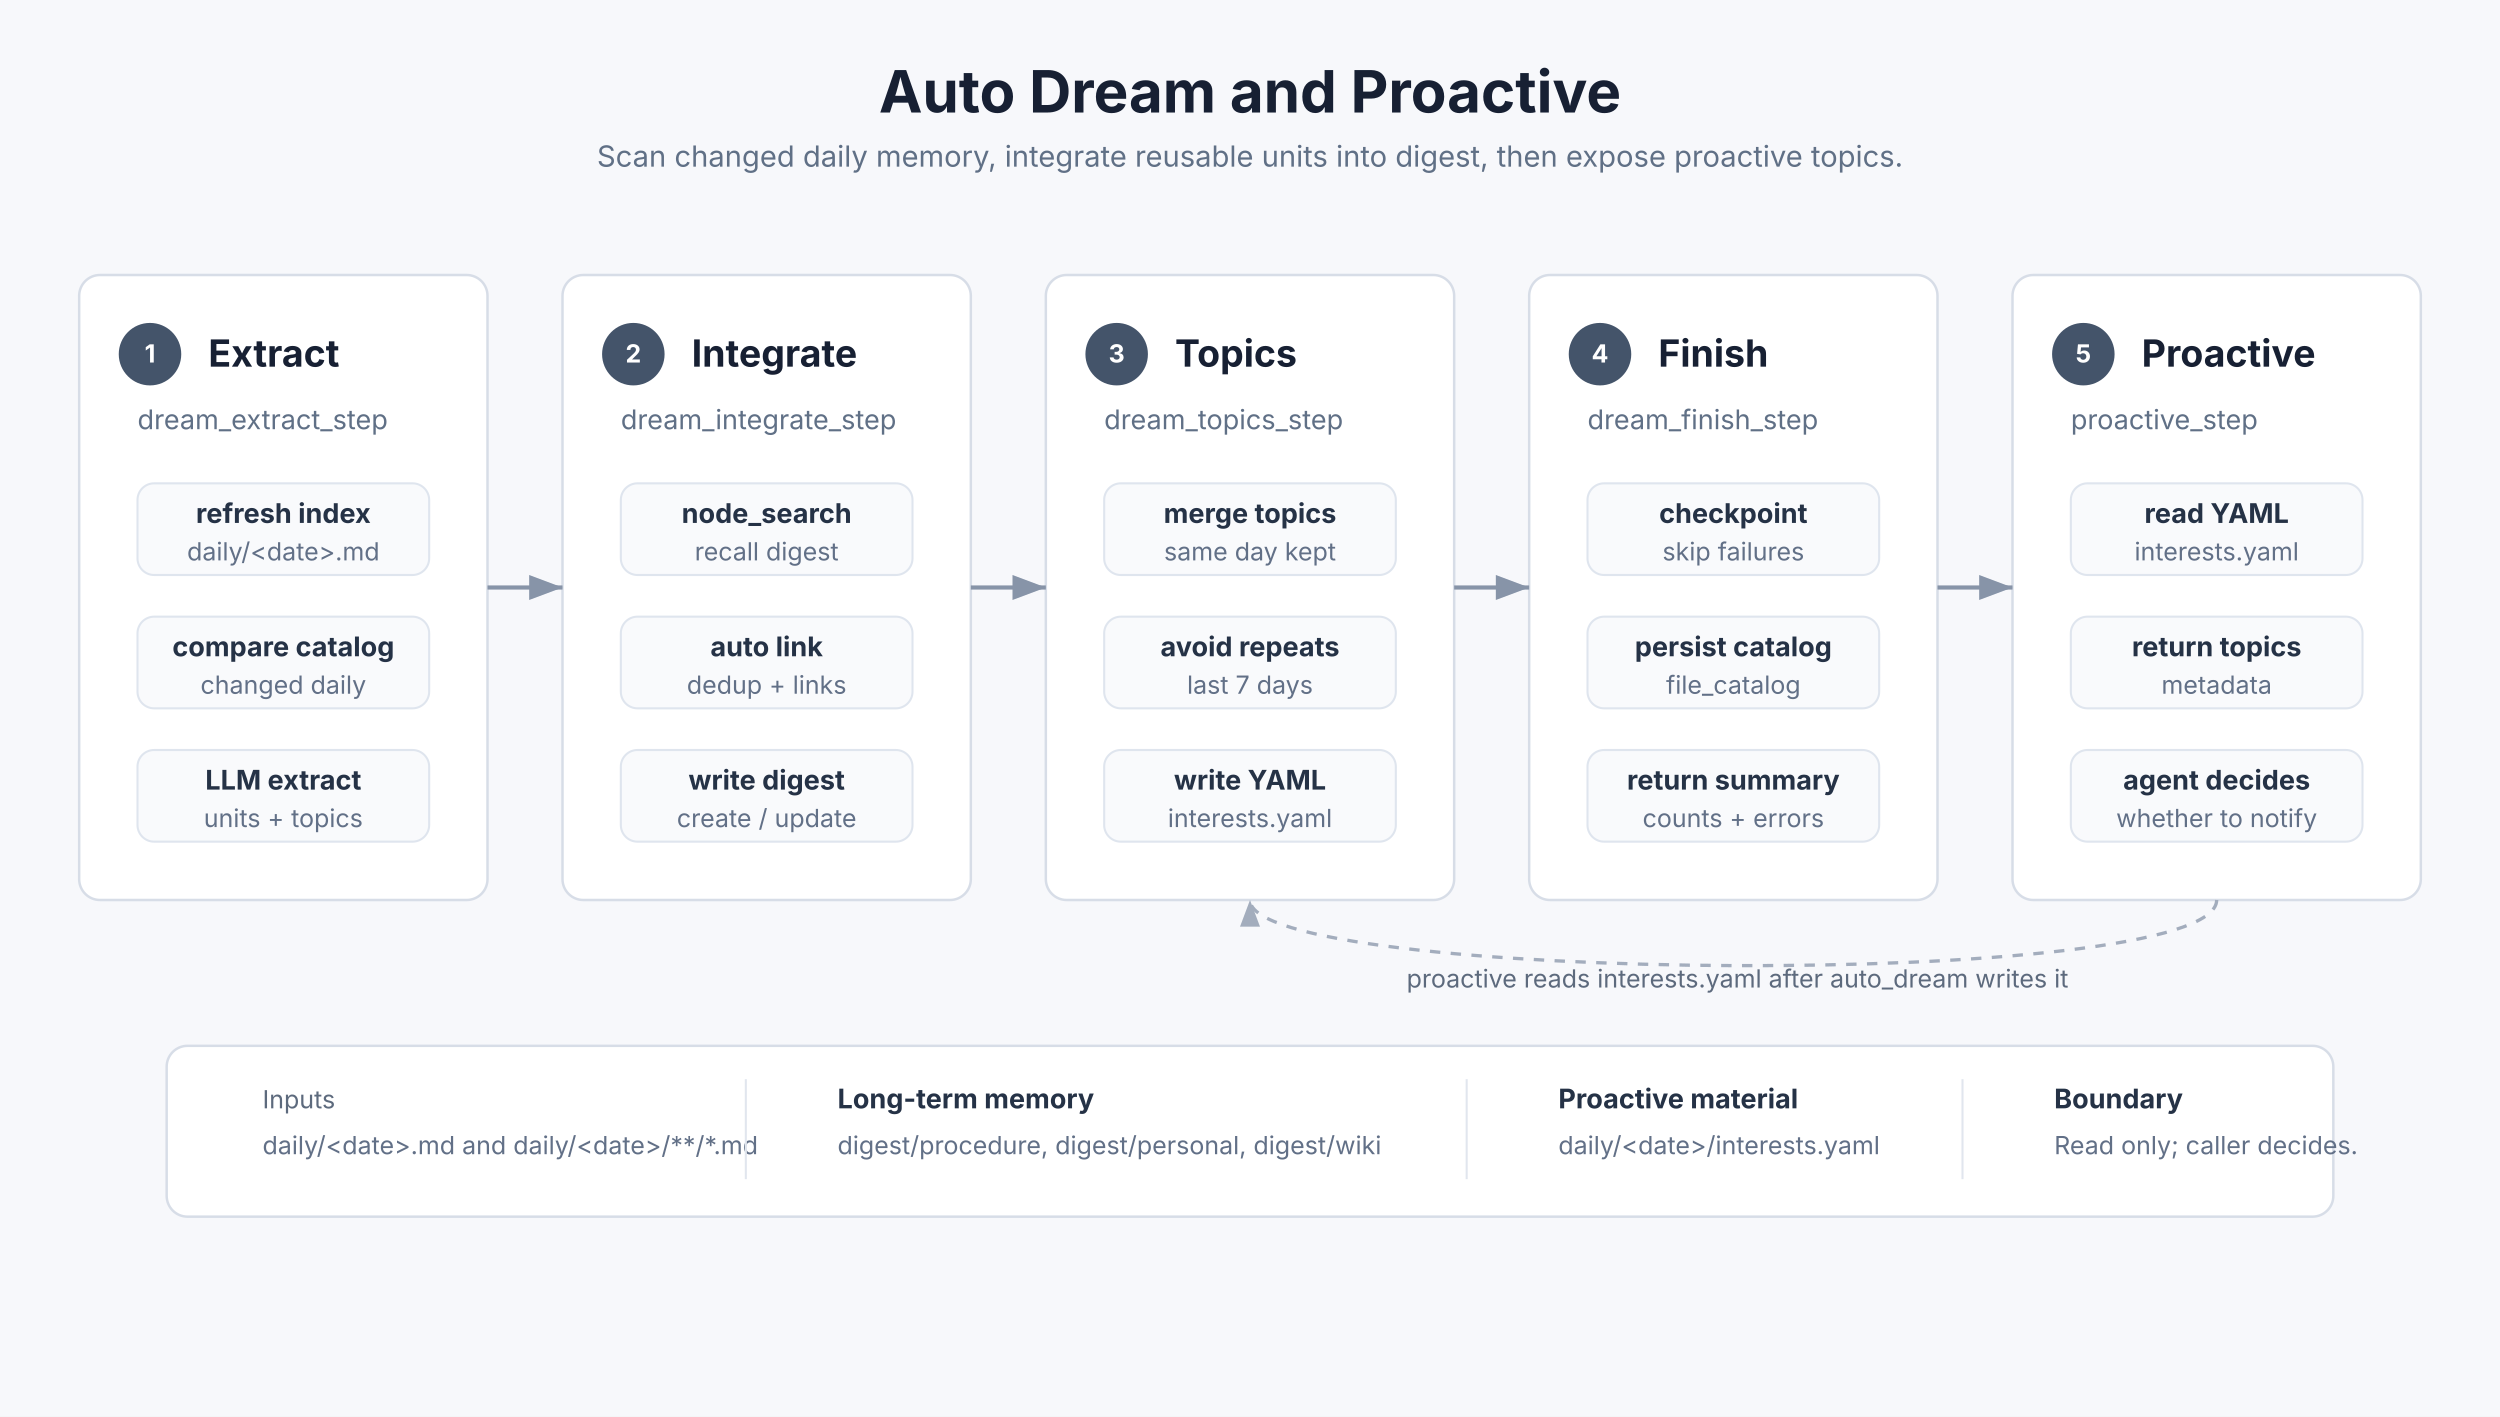
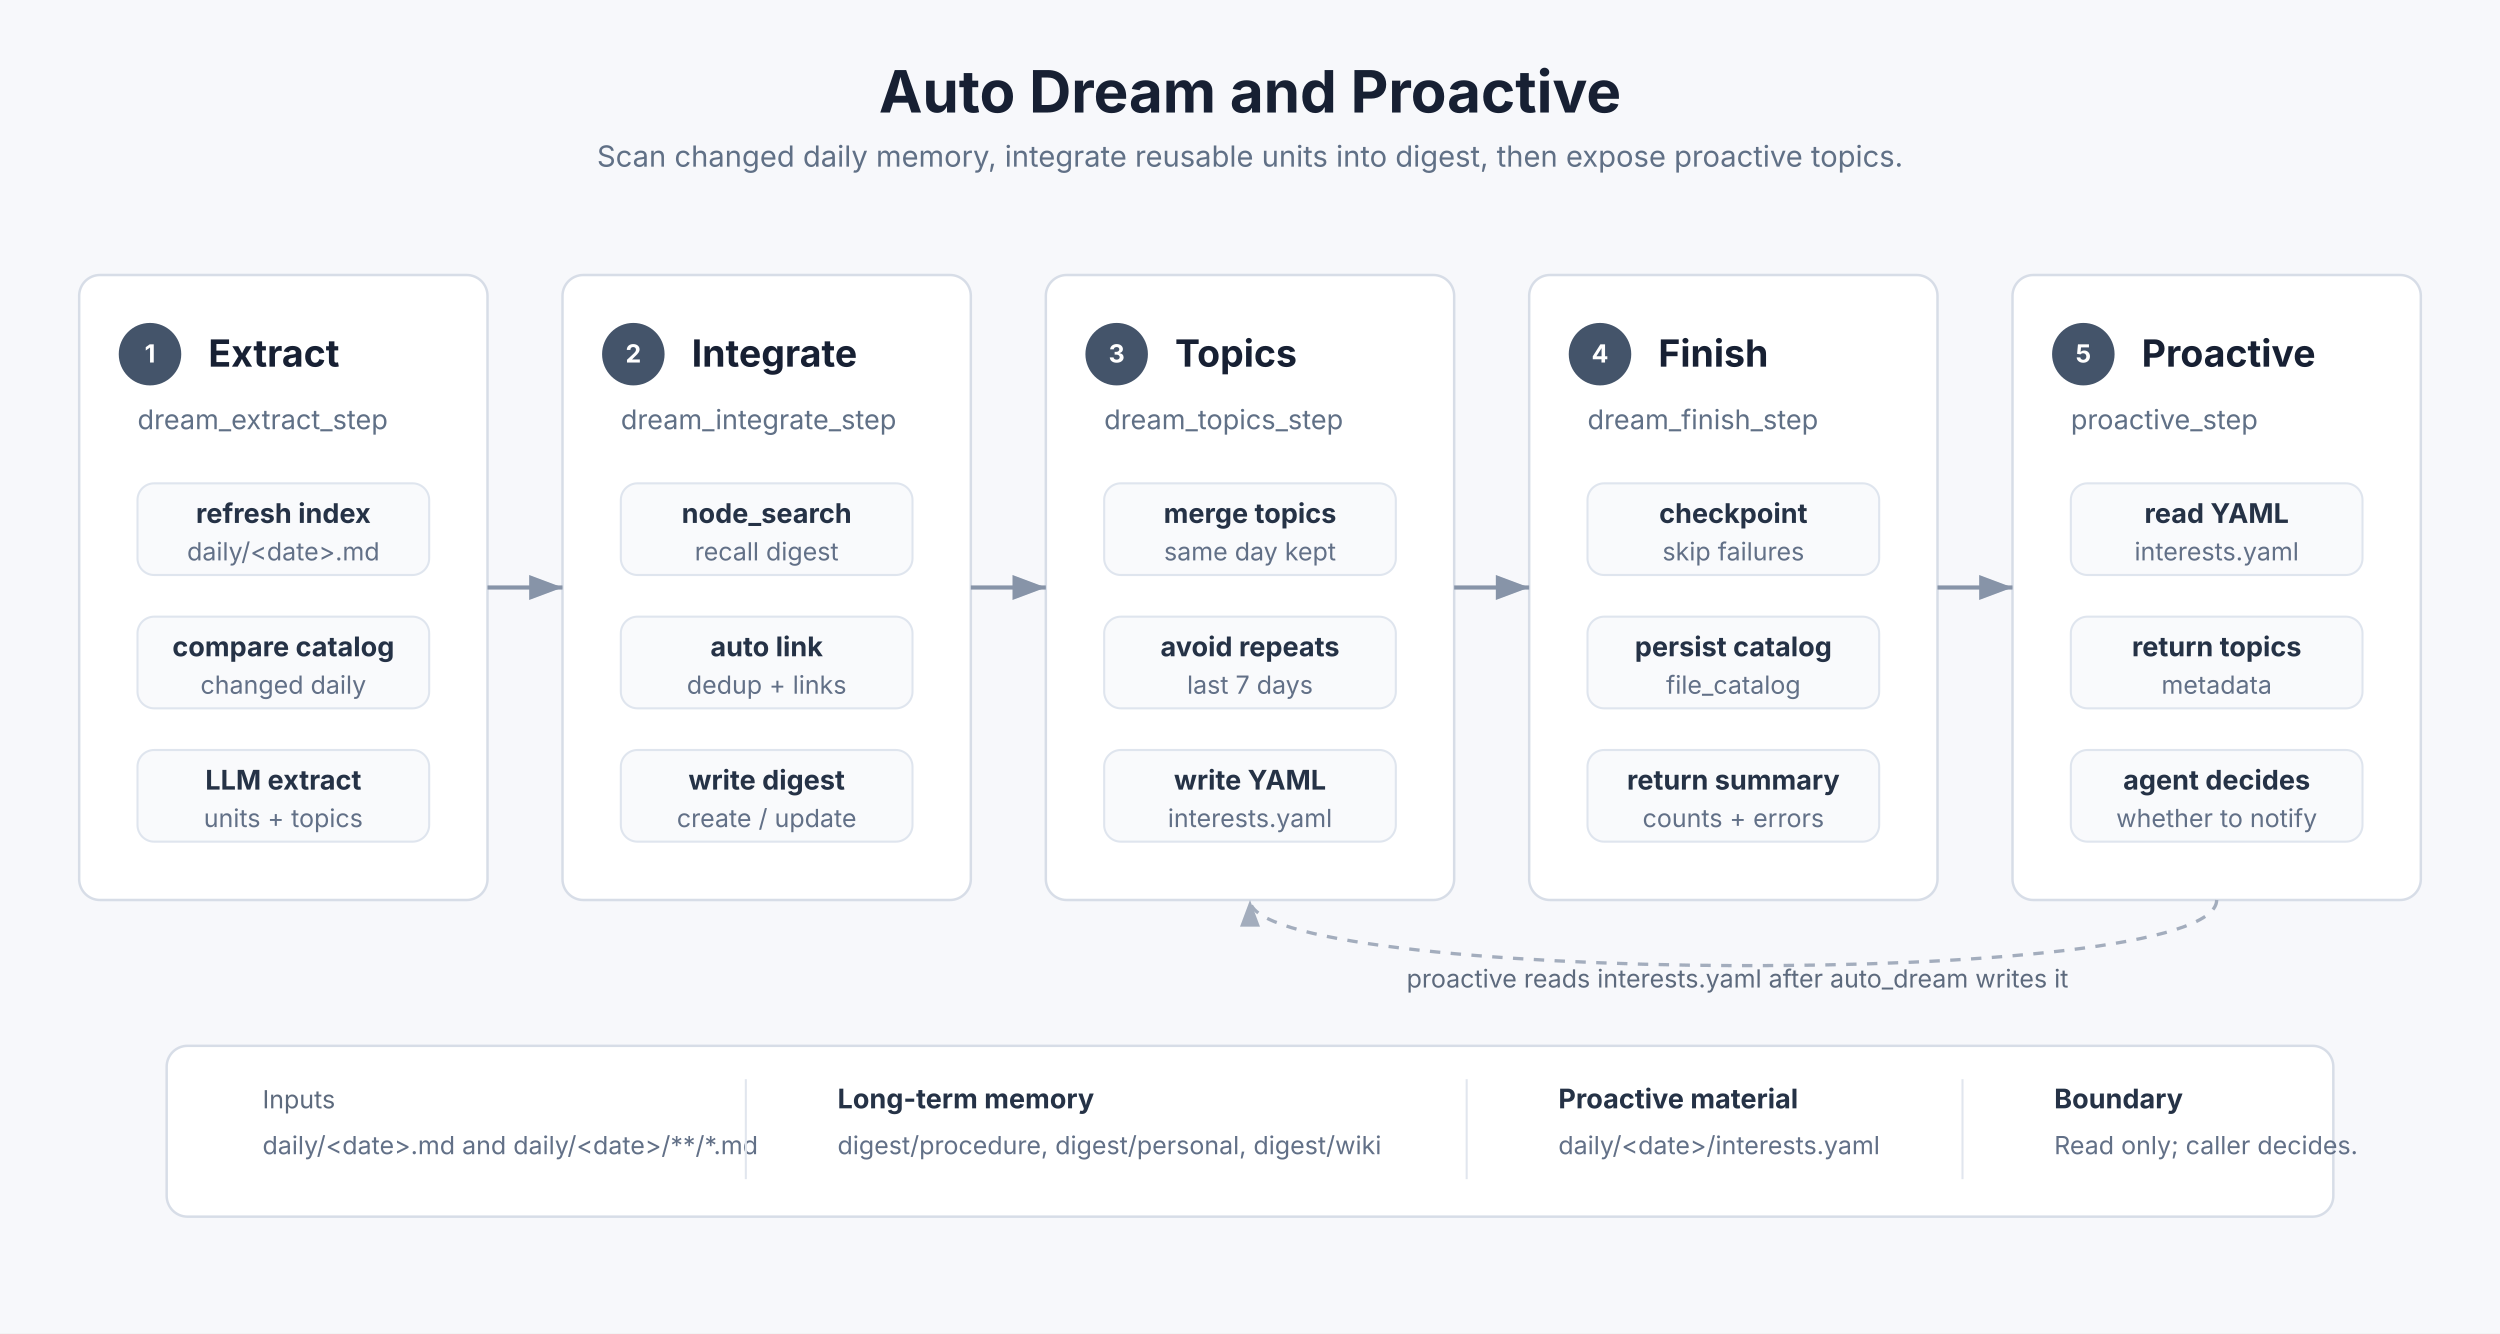
- <svg xmlns="http://www.w3.org/2000/svg" width="1200" height="680" viewBox="0 0 1200 680" role="img" aria-labelledby="title desc">
+ <svg xmlns="http://www.w3.org/2000/svg" width="1200" height="640" viewBox="0 0 1200 640" role="img" aria-labelledby="title desc">
  <defs>
    <style>
      .bg { fill: #f7f8fb; }
      .title { font: 700 28px -apple-system, BlinkMacSystemFont, "Segoe UI", sans-serif; fill: #172033; }
      .subtitle { font: 14px -apple-system, BlinkMacSystemFont, "Segoe UI", sans-serif; fill: #607086; }
      .step-num { font: 700 12px -apple-system, BlinkMacSystemFont, "Segoe UI", sans-serif; fill: #ffffff; }
      .step-title { font: 700 18px -apple-system, BlinkMacSystemFont, "Segoe UI", sans-serif; fill: #172033; }
      .step-subtitle { font: 13px -apple-system, BlinkMacSystemFont, "Segoe UI", sans-serif; fill: #607086; }
      .chip-title { font: 700 13px -apple-system, BlinkMacSystemFont, "Segoe UI", sans-serif; fill: #253246; }
      .chip-text { font: 12px -apple-system, BlinkMacSystemFont, "Segoe UI", sans-serif; fill: #627087; }
      .note { font: 12px -apple-system, BlinkMacSystemFont, "Segoe UI", sans-serif; fill: #5d6a7d; }
      .panel { fill: #ffffff; stroke: #d7dde7; stroke-width: 1.2; rx: 10; ry: 10; }
      .chip { fill: #f9fafc; stroke: #dfe5ee; stroke-width: 1; rx: 8; ry: 8; }
      .badge { fill: #44546a; }
      .arrow { stroke: #8794a8; stroke-width: 2; fill: none; marker-end: url(#arrow); }
      .soft-arrow { stroke: #a3adbd; stroke-width: 1.6; stroke-dasharray: 5 5; fill: none; marker-end: url(#arrow-soft); }
      .line { stroke: #e1e6ee; stroke-width: 1; }
    </style>
    <marker id="arrow" markerWidth="10" markerHeight="10" refX="8" refY="3" orient="auto" markerUnits="strokeWidth">
      <path d="M0,0 L0,6 L8,3 z" fill="#8794a8" />
    </marker>
    <marker id="arrow-soft" markerWidth="10" markerHeight="10" refX="8" refY="3" orient="auto" markerUnits="strokeWidth">
      <path d="M0,0 L0,6 L8,3 z" fill="#a3adbd" />
    </marker>
  </defs>
-   <rect class="bg" x="0" y="0" width="1200" height="680" />
+   <rect class="bg" x="0" y="0" width="1200" height="640" />
  <text class="title" x="600" y="54" text-anchor="middle">Auto Dream and Proactive</text>
  <text class="subtitle" x="600" y="80" text-anchor="middle">Scan changed daily memory, integrate reusable units into digest, then expose proactive topics.</text>
  <rect class="panel" x="38" y="132" width="196" height="300" />
  <circle class="badge" cx="72" cy="170" r="15" />
  <text class="step-num" x="72" y="174" text-anchor="middle">1</text>
  <text class="step-title" x="100" y="176">Extract</text>
  <text class="step-subtitle" x="66" y="206">dream_extract_step</text>
  <rect class="chip" x="66" y="232" width="140" height="44" />
  <text class="chip-title" x="136" y="251" text-anchor="middle">refresh index</text>
  <text class="chip-text" x="136" y="269" text-anchor="middle">daily/&lt;date&gt;.md</text>
  <rect class="chip" x="66" y="296" width="140" height="44" />
  <text class="chip-title" x="136" y="315" text-anchor="middle">compare catalog</text>
  <text class="chip-text" x="136" y="333" text-anchor="middle">changed daily</text>
  <rect class="chip" x="66" y="360" width="140" height="44" />
  <text class="chip-title" x="136" y="379" text-anchor="middle">LLM extract</text>
  <text class="chip-text" x="136" y="397" text-anchor="middle">units + topics</text>
  <rect class="panel" x="270" y="132" width="196" height="300" />
  <circle class="badge" cx="304" cy="170" r="15" />
  <text class="step-num" x="304" y="174" text-anchor="middle">2</text>
  <text class="step-title" x="332" y="176">Integrate</text>
  <text class="step-subtitle" x="298" y="206">dream_integrate_step</text>
  <rect class="chip" x="298" y="232" width="140" height="44" />
  <text class="chip-title" x="368" y="251" text-anchor="middle">node_search</text>
  <text class="chip-text" x="368" y="269" text-anchor="middle">recall digest</text>
  <rect class="chip" x="298" y="296" width="140" height="44" />
  <text class="chip-title" x="368" y="315" text-anchor="middle">auto link</text>
  <text class="chip-text" x="368" y="333" text-anchor="middle">dedup + links</text>
  <rect class="chip" x="298" y="360" width="140" height="44" />
  <text class="chip-title" x="368" y="379" text-anchor="middle">write digest</text>
  <text class="chip-text" x="368" y="397" text-anchor="middle">create / update</text>
  <rect class="panel" x="502" y="132" width="196" height="300" />
  <circle class="badge" cx="536" cy="170" r="15" />
  <text class="step-num" x="536" y="174" text-anchor="middle">3</text>
  <text class="step-title" x="564" y="176">Topics</text>
  <text class="step-subtitle" x="530" y="206">dream_topics_step</text>
  <rect class="chip" x="530" y="232" width="140" height="44" />
  <text class="chip-title" x="600" y="251" text-anchor="middle">merge topics</text>
  <text class="chip-text" x="600" y="269" text-anchor="middle">same day kept</text>
  <rect class="chip" x="530" y="296" width="140" height="44" />
  <text class="chip-title" x="600" y="315" text-anchor="middle">avoid repeats</text>
  <text class="chip-text" x="600" y="333" text-anchor="middle">last 7 days</text>
  <rect class="chip" x="530" y="360" width="140" height="44" />
  <text class="chip-title" x="600" y="379" text-anchor="middle">write YAML</text>
  <text class="chip-text" x="600" y="397" text-anchor="middle">interests.yaml</text>
  <rect class="panel" x="734" y="132" width="196" height="300" />
  <circle class="badge" cx="768" cy="170" r="15" />
  <text class="step-num" x="768" y="174" text-anchor="middle">4</text>
  <text class="step-title" x="796" y="176">Finish</text>
  <text class="step-subtitle" x="762" y="206">dream_finish_step</text>
  <rect class="chip" x="762" y="232" width="140" height="44" />
  <text class="chip-title" x="832" y="251" text-anchor="middle">checkpoint</text>
  <text class="chip-text" x="832" y="269" text-anchor="middle">skip failures</text>
  <rect class="chip" x="762" y="296" width="140" height="44" />
  <text class="chip-title" x="832" y="315" text-anchor="middle">persist catalog</text>
  <text class="chip-text" x="832" y="333" text-anchor="middle">file_catalog</text>
  <rect class="chip" x="762" y="360" width="140" height="44" />
  <text class="chip-title" x="832" y="379" text-anchor="middle">return summary</text>
  <text class="chip-text" x="832" y="397" text-anchor="middle">counts + errors</text>
  <rect class="panel" x="966" y="132" width="196" height="300" />
  <circle class="badge" cx="1000" cy="170" r="15" />
  <text class="step-num" x="1000" y="174" text-anchor="middle">5</text>
  <text class="step-title" x="1028" y="176">Proactive</text>
  <text class="step-subtitle" x="994" y="206">proactive_step</text>
  <rect class="chip" x="994" y="232" width="140" height="44" />
  <text class="chip-title" x="1064" y="251" text-anchor="middle">read YAML</text>
  <text class="chip-text" x="1064" y="269" text-anchor="middle">interests.yaml</text>
  <rect class="chip" x="994" y="296" width="140" height="44" />
  <text class="chip-title" x="1064" y="315" text-anchor="middle">return topics</text>
  <text class="chip-text" x="1064" y="333" text-anchor="middle">metadata</text>
  <rect class="chip" x="994" y="360" width="140" height="44" />
  <text class="chip-title" x="1064" y="379" text-anchor="middle">agent decides</text>
  <text class="chip-text" x="1064" y="397" text-anchor="middle">whether to notify</text>
  <path class="arrow" d="M234 282 H270" />
  <path class="arrow" d="M466 282 H502" />
  <path class="arrow" d="M698 282 H734" />
  <path class="arrow" d="M930 282 H966" />
  <rect class="panel" x="80" y="502" width="1040" height="82" />
  <text class="note" x="126" y="532">Inputs</text>
  <text class="chip-text" x="126" y="554">daily/&lt;date&gt;.md and daily/&lt;date&gt;/**/*.md</text>
  <line class="line" x1="358" y1="518" x2="358" y2="566" />
  <text class="chip-title" x="402" y="532">Long-term memory</text>
  <text class="chip-text" x="402" y="554">digest/procedure, digest/personal, digest/wiki</text>
  <line class="line" x1="704" y1="518" x2="704" y2="566" />
  <text class="chip-title" x="748" y="532">Proactive material</text>
  <text class="chip-text" x="748" y="554">daily/&lt;date&gt;/interests.yaml</text>
  <line class="line" x1="942" y1="518" x2="942" y2="566" />
  <text class="chip-title" x="986" y="532">Boundary</text>
  <text class="chip-text" x="986" y="554">Read only; caller decides.</text>
  <path class="soft-arrow" d="M1064 432 C1064 476 600 472 600 432" />
  <text class="note" x="834" y="474" text-anchor="middle">proactive reads interests.yaml after auto_dream writes it</text>
</svg>
